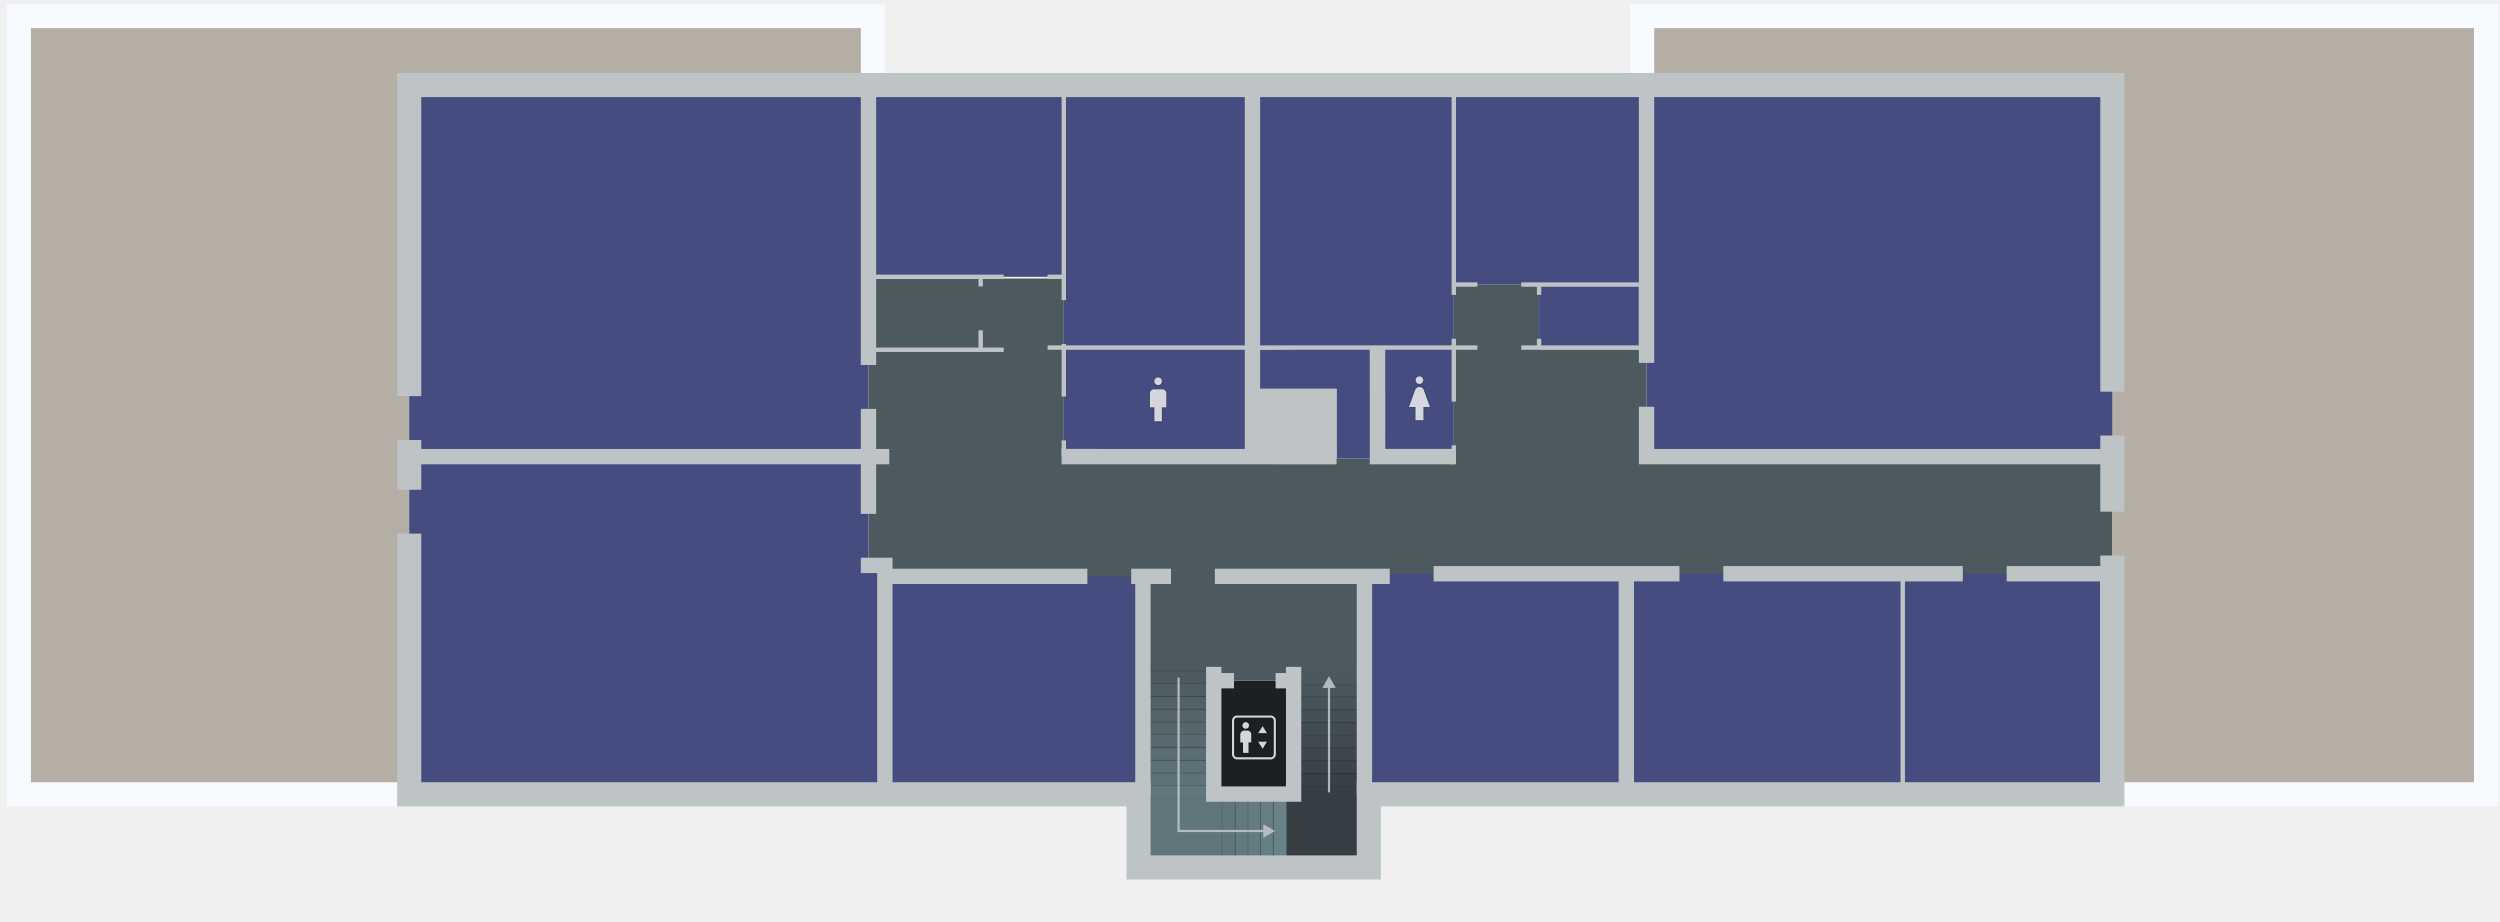
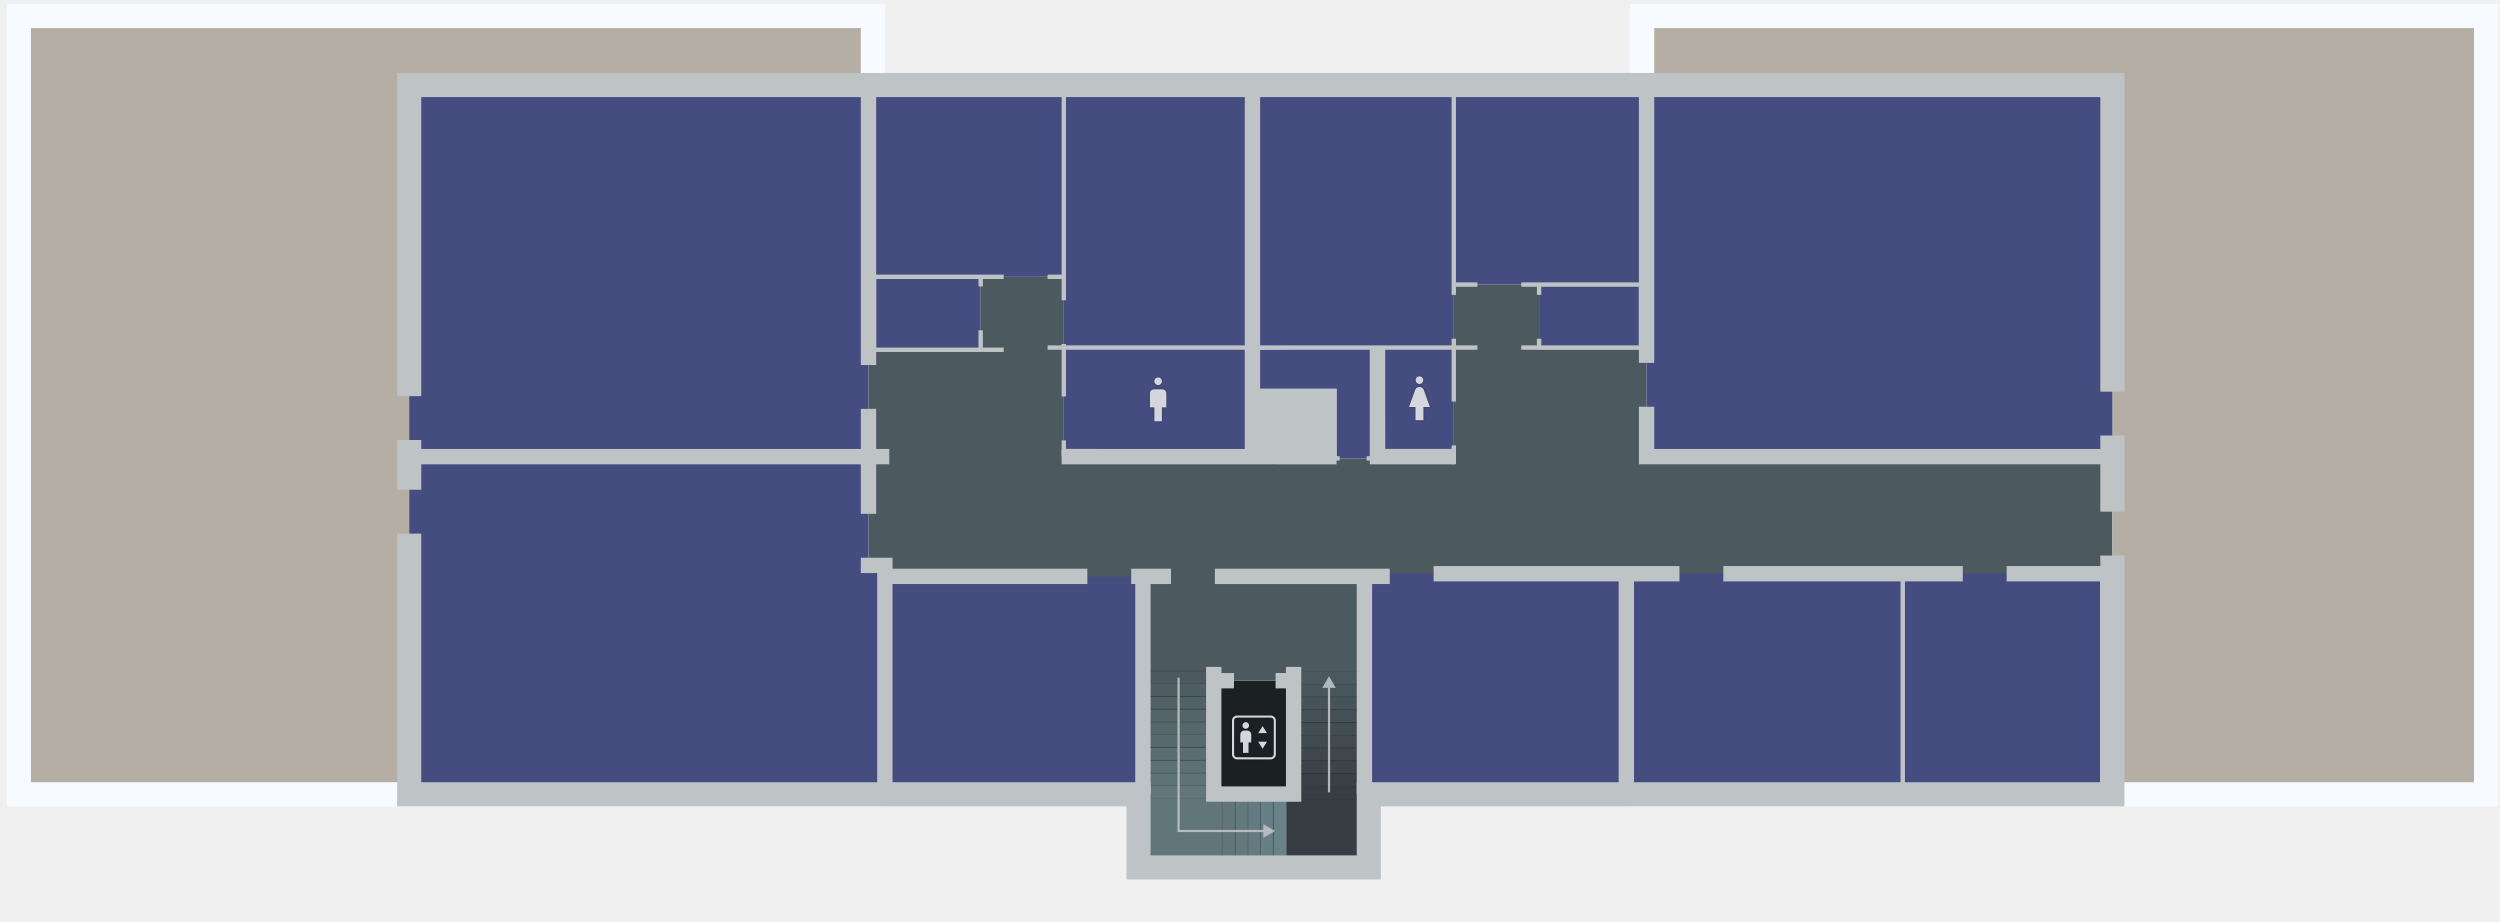
<svg xmlns="http://www.w3.org/2000/svg" width="5700" height="2100" viewBox="0 0 5700 2100" version="1.1" id="svg1" xml:space="preserve">
  <defs id="defs1">
    <linearGradient id="swatch446">
      <stop style="stop-color:#4c5a5f;stop-opacity:1" offset="0" id="stop446" />
    </linearGradient>
    <marker style="overflow:visible" id="Triangle" refX="0" refY="0" orient="auto-start-reverse" markerWidth="1" markerHeight="1" viewBox="0 0 1 1" preserveAspectRatio="xMidYMid">
      <path transform="scale(0.5)" style="fill:context-stroke;fill-rule:evenodd;stroke:context-stroke;stroke-width:1pt" d="M 5.77,0 -2.88,5 V -5 Z" id="path597" />
    </marker>
    <filter style="color-interpolation-filters:sRGB" id="filter15" x="-0.151" y="-0.072" width="1.302" height="1.144">
      <feFlood result="flood" flood-opacity="0.396" flood-color="rgb(0,0,0)" id="feFlood13" />
      <feGaussianBlur result="blur" in="SourceGraphic" stdDeviation="3" id="feGaussianBlur13" />
      <feOffset result="offset" in="blur" dx="0" dy="0" id="feOffset13" />
      <feComposite result="comp1" operator="in" in="flood" in2="offset" id="feComposite14" />
      <feComposite result="comp2" operator="over" in="SourceGraphic" in2="comp1" id="feComposite15" />
    </filter>
    <filter style="color-interpolation-filters:sRGB" id="filter17" x="-0.193" y="-0.072" width="1.386" height="1.144">
      <feFlood result="flood" flood-opacity="0.396" flood-color="rgb(0,0,0)" id="feFlood15" />
      <feGaussianBlur result="blur" in="SourceGraphic" stdDeviation="3" id="feGaussianBlur15" />
      <feOffset result="offset" in="blur" dx="0" dy="0" id="feOffset15" />
      <feComposite result="comp1" operator="in" in="flood" in2="offset" id="feComposite16" />
      <feComposite result="comp2" operator="over" in="SourceGraphic" in2="comp1" id="feComposite17" />
    </filter>
    <filter style="color-interpolation-filters:sRGB" id="filter65" x="-0.101" y="-0.101" width="1.202" height="1.202">
      <feFlood result="flood" flood-opacity="0.396" flood-color="rgb(0,0,0)" id="feFlood64" />
      <feGaussianBlur result="blur" in="SourceGraphic" stdDeviation="3" id="feGaussianBlur64" />
      <feOffset result="offset" in="blur" dx="0" dy="0" id="feOffset64" />
      <feComposite result="comp1" operator="in" in="flood" in2="offset" id="feComposite64" />
      <feComposite result="comp2" operator="over" in="SourceGraphic" in2="comp1" id="feComposite65" />
    </filter>
    <filter style="color-interpolation-filters:sRGB" id="filter108" x="-0.03" y="-0.165" width="1.059" height="1.33">
      <feFlood result="flood" flood-opacity="1" flood-color="rgb(0,0,0)" id="feFlood107" />
      <feGaussianBlur result="blur" in="SourceGraphic" stdDeviation="2" id="feGaussianBlur107" />
      <feOffset result="offset" in="blur" dx="0" dy="-0" id="feOffset107" />
      <feComposite result="comp1" operator="in" in="flood" in2="offset" id="feComposite107" />
      <feComposite result="comp2" operator="over" in="SourceGraphic" in2="comp1" id="feComposite108" />
    </filter>
    <filter style="color-interpolation-filters:sRGB" id="filter110" x="-0.03" y="-0.165" width="1.059" height="1.33">
      <feFlood result="flood" flood-opacity="1" flood-color="rgb(0,0,0)" id="feFlood108" />
      <feGaussianBlur result="blur" in="SourceGraphic" stdDeviation="2" id="feGaussianBlur108" />
      <feOffset result="offset" in="blur" dx="0" dy="-0" id="feOffset108" />
      <feComposite result="comp1" operator="in" in="flood" in2="offset" id="feComposite109" />
      <feComposite result="comp2" operator="over" in="SourceGraphic" in2="comp1" id="feComposite110" />
    </filter>
    <filter style="color-interpolation-filters:sRGB" id="filter112" x="-0.03" y="-0.165" width="1.059" height="1.33">
      <feFlood result="flood" flood-opacity="1" flood-color="rgb(0,0,0)" id="feFlood110" />
      <feGaussianBlur result="blur" in="SourceGraphic" stdDeviation="2" id="feGaussianBlur110" />
      <feOffset result="offset" in="blur" dx="0" dy="-0" id="feOffset110" />
      <feComposite result="comp1" operator="in" in="flood" in2="offset" id="feComposite111" />
      <feComposite result="comp2" operator="over" in="SourceGraphic" in2="comp1" id="feComposite112" />
    </filter>
    <filter style="color-interpolation-filters:sRGB" id="filter114" x="-0.03" y="-0.165" width="1.059" height="1.33">
      <feFlood result="flood" flood-opacity="1" flood-color="rgb(0,0,0)" id="feFlood112" />
      <feGaussianBlur result="blur" in="SourceGraphic" stdDeviation="2" id="feGaussianBlur112" />
      <feOffset result="offset" in="blur" dx="0" dy="-0" id="feOffset112" />
      <feComposite result="comp1" operator="in" in="flood" in2="offset" id="feComposite113" />
      <feComposite result="comp2" operator="over" in="SourceGraphic" in2="comp1" id="feComposite114" />
    </filter>
    <filter style="color-interpolation-filters:sRGB" id="filter116" x="-0.03" y="-0.165" width="1.059" height="1.33">
      <feFlood result="flood" flood-opacity="1" flood-color="rgb(0,0,0)" id="feFlood114" />
      <feGaussianBlur result="blur" in="SourceGraphic" stdDeviation="2" id="feGaussianBlur114" />
      <feOffset result="offset" in="blur" dx="0" dy="-0" id="feOffset114" />
      <feComposite result="comp1" operator="in" in="flood" in2="offset" id="feComposite115" />
      <feComposite result="comp2" operator="over" in="SourceGraphic" in2="comp1" id="feComposite116" />
    </filter>
    <filter style="color-interpolation-filters:sRGB" id="filter118" x="-0.03" y="-0.165" width="1.059" height="1.33">
      <feFlood result="flood" flood-opacity="1" flood-color="rgb(0,0,0)" id="feFlood116" />
      <feGaussianBlur result="blur" in="SourceGraphic" stdDeviation="2" id="feGaussianBlur116" />
      <feOffset result="offset" in="blur" dx="0" dy="-0" id="feOffset116" />
      <feComposite result="comp1" operator="in" in="flood" in2="offset" id="feComposite117" />
      <feComposite result="comp2" operator="over" in="SourceGraphic" in2="comp1" id="feComposite118" />
    </filter>
    <filter style="color-interpolation-filters:sRGB" id="filter120" x="-0.03" y="-0.165" width="1.059" height="1.33">
      <feFlood result="flood" flood-opacity="1" flood-color="rgb(0,0,0)" id="feFlood118" />
      <feGaussianBlur result="blur" in="SourceGraphic" stdDeviation="2" id="feGaussianBlur118" />
      <feOffset result="offset" in="blur" dx="0" dy="-0" id="feOffset118" />
      <feComposite result="comp1" operator="in" in="flood" in2="offset" id="feComposite119" />
      <feComposite result="comp2" operator="over" in="SourceGraphic" in2="comp1" id="feComposite120" />
    </filter>
    <filter style="color-interpolation-filters:sRGB" id="filter122" x="-0.03" y="-0.165" width="1.059" height="1.33">
      <feFlood result="flood" flood-opacity="1" flood-color="rgb(0,0,0)" id="feFlood120" />
      <feGaussianBlur result="blur" in="SourceGraphic" stdDeviation="2" id="feGaussianBlur120" />
      <feOffset result="offset" in="blur" dx="0" dy="-0" id="feOffset120" />
      <feComposite result="comp1" operator="in" in="flood" in2="offset" id="feComposite121" />
      <feComposite result="comp2" operator="over" in="SourceGraphic" in2="comp1" id="feComposite122" />
    </filter>
    <filter style="color-interpolation-filters:sRGB" id="filter124" x="-0.03" y="-0.165" width="1.059" height="1.33">
      <feFlood result="flood" flood-opacity="1" flood-color="rgb(0,0,0)" id="feFlood122" />
      <feGaussianBlur result="blur" in="SourceGraphic" stdDeviation="2" id="feGaussianBlur122" />
      <feOffset result="offset" in="blur" dx="0" dy="-0" id="feOffset122" />
      <feComposite result="comp1" operator="in" in="flood" in2="offset" id="feComposite123" />
      <feComposite result="comp2" operator="over" in="SourceGraphic" in2="comp1" id="feComposite124" />
    </filter>
    <filter style="color-interpolation-filters:sRGB" id="filter126" x="-0.03" y="-0.165" width="1.059" height="1.33">
      <feFlood result="flood" flood-opacity="1" flood-color="rgb(0,0,0)" id="feFlood124" />
      <feGaussianBlur result="blur" in="SourceGraphic" stdDeviation="2" id="feGaussianBlur124" />
      <feOffset result="offset" in="blur" dx="0" dy="-0" id="feOffset124" />
      <feComposite result="comp1" operator="in" in="flood" in2="offset" id="feComposite125" />
      <feComposite result="comp2" operator="over" in="SourceGraphic" in2="comp1" id="feComposite126" />
    </filter>
    <filter style="color-interpolation-filters:sRGB" id="filter128" x="-0.029" y="-0.165" width="1.057" height="1.33">
      <feFlood result="flood" flood-opacity="1" flood-color="rgb(0,0,0)" id="feFlood126" />
      <feGaussianBlur result="blur" in="SourceGraphic" stdDeviation="2" id="feGaussianBlur126" />
      <feOffset result="offset" in="blur" dx="0" dy="-0" id="feOffset126" />
      <feComposite result="comp1" operator="in" in="flood" in2="offset" id="feComposite127" />
      <feComposite result="comp2" operator="over" in="SourceGraphic" in2="comp1" id="feComposite128" />
    </filter>
    <filter style="color-interpolation-filters:sRGB" id="filter130" x="-0.029" y="-0.165" width="1.057" height="1.33">
      <feFlood result="flood" flood-opacity="1" flood-color="rgb(0,0,0)" id="feFlood128" />
      <feGaussianBlur result="blur" in="SourceGraphic" stdDeviation="2" id="feGaussianBlur128" />
      <feOffset result="offset" in="blur" dx="0" dy="-0" id="feOffset128" />
      <feComposite result="comp1" operator="in" in="flood" in2="offset" id="feComposite129" />
      <feComposite result="comp2" operator="over" in="SourceGraphic" in2="comp1" id="feComposite130" />
    </filter>
    <filter style="color-interpolation-filters:sRGB" id="filter132" x="-0.029" y="-0.165" width="1.057" height="1.33">
      <feFlood result="flood" flood-opacity="1" flood-color="rgb(0,0,0)" id="feFlood130" />
      <feGaussianBlur result="blur" in="SourceGraphic" stdDeviation="2" id="feGaussianBlur130" />
      <feOffset result="offset" in="blur" dx="0" dy="-0" id="feOffset130" />
      <feComposite result="comp1" operator="in" in="flood" in2="offset" id="feComposite131" />
      <feComposite result="comp2" operator="over" in="SourceGraphic" in2="comp1" id="feComposite132" />
    </filter>
    <filter style="color-interpolation-filters:sRGB" id="filter134" x="-0.029" y="-0.165" width="1.057" height="1.33">
      <feFlood result="flood" flood-opacity="1" flood-color="rgb(0,0,0)" id="feFlood132" />
      <feGaussianBlur result="blur" in="SourceGraphic" stdDeviation="2" id="feGaussianBlur132" />
      <feOffset result="offset" in="blur" dx="0" dy="-0" id="feOffset132" />
      <feComposite result="comp1" operator="in" in="flood" in2="offset" id="feComposite133" />
      <feComposite result="comp2" operator="over" in="SourceGraphic" in2="comp1" id="feComposite134" />
    </filter>
    <filter style="color-interpolation-filters:sRGB" id="filter136" x="-0.029" y="-0.165" width="1.057" height="1.33">
      <feFlood result="flood" flood-opacity="1" flood-color="rgb(0,0,0)" id="feFlood134" />
      <feGaussianBlur result="blur" in="SourceGraphic" stdDeviation="2" id="feGaussianBlur134" />
      <feOffset result="offset" in="blur" dx="0" dy="-0" id="feOffset134" />
      <feComposite result="comp1" operator="in" in="flood" in2="offset" id="feComposite135" />
      <feComposite result="comp2" operator="over" in="SourceGraphic" in2="comp1" id="feComposite136" />
    </filter>
    <filter style="color-interpolation-filters:sRGB" id="filter138" x="-0.03" y="-0.165" width="1.059" height="1.33">
      <feFlood result="flood" flood-opacity="1" flood-color="rgb(0,0,0)" id="feFlood136" />
      <feGaussianBlur result="blur" in="SourceGraphic" stdDeviation="2" id="feGaussianBlur136" />
      <feOffset result="offset" in="blur" dx="0" dy="-0" id="feOffset136" />
      <feComposite result="comp1" operator="in" in="flood" in2="offset" id="feComposite137" />
      <feComposite result="comp2" operator="over" in="SourceGraphic" in2="comp1" id="feComposite138" />
    </filter>
    <filter style="color-interpolation-filters:sRGB" id="filter140" x="-0.03" y="-0.165" width="1.059" height="1.33">
      <feFlood result="flood" flood-opacity="1" flood-color="rgb(0,0,0)" id="feFlood138" />
      <feGaussianBlur result="blur" in="SourceGraphic" stdDeviation="2" id="feGaussianBlur138" />
      <feOffset result="offset" in="blur" dx="0" dy="-0" id="feOffset138" />
      <feComposite result="comp1" operator="in" in="flood" in2="offset" id="feComposite139" />
      <feComposite result="comp2" operator="over" in="SourceGraphic" in2="comp1" id="feComposite140" />
    </filter>
    <filter style="color-interpolation-filters:sRGB" id="filter182-0" x="-0.103" y="-0.072" width="1.207" height="1.144">
      <feFlood result="flood" flood-opacity="0.396" flood-color="rgb(0,0,0)" id="feFlood181-1" />
      <feGaussianBlur result="blur" in="SourceGraphic" stdDeviation="3" id="feGaussianBlur181-4" />
      <feOffset result="offset" in="blur" dx="0" dy="0" id="feOffset181-6" />
      <feComposite result="comp1" operator="in" in="flood" in2="offset" id="feComposite181-54" />
      <feComposite result="comp2" operator="over" in="SourceGraphic" in2="comp1" id="feComposite182-5" />
    </filter>
    <filter style="color-interpolation-filters:sRGB" id="filter237" x="-0.03" y="-0.165" width="1.059" height="1.33">
      <feFlood result="flood" flood-opacity="1" flood-color="rgb(0,0,0)" id="feFlood210" />
      <feGaussianBlur result="blur" in="SourceGraphic" stdDeviation="2" id="feGaussianBlur210" />
      <feOffset result="offset" in="blur" dx="0" dy="-0" id="feOffset210" />
      <feComposite result="comp1" operator="in" in="flood" in2="offset" id="feComposite236" />
      <feComposite result="comp2" operator="over" in="SourceGraphic" in2="comp1" id="feComposite237" />
    </filter>
    <filter style="color-interpolation-filters:sRGB" id="filter239" x="-0.03" y="-0.165" width="1.059" height="1.33">
      <feFlood result="flood" flood-opacity="1" flood-color="rgb(0,0,0)" id="feFlood237" />
      <feGaussianBlur result="blur" in="SourceGraphic" stdDeviation="2" id="feGaussianBlur237" />
      <feOffset result="offset" in="blur" dx="0" dy="-0" id="feOffset237" />
      <feComposite result="comp1" operator="in" in="flood" in2="offset" id="feComposite238" />
      <feComposite result="comp2" operator="over" in="SourceGraphic" in2="comp1" id="feComposite239" />
    </filter>
    <filter style="color-interpolation-filters:sRGB" id="filter241" x="-0.03" y="-0.165" width="1.059" height="1.33">
      <feFlood result="flood" flood-opacity="1" flood-color="rgb(0,0,0)" id="feFlood239" />
      <feGaussianBlur result="blur" in="SourceGraphic" stdDeviation="2" id="feGaussianBlur239" />
      <feOffset result="offset" in="blur" dx="0" dy="-0" id="feOffset239" />
      <feComposite result="comp1" operator="in" in="flood" in2="offset" id="feComposite240" />
      <feComposite result="comp2" operator="over" in="SourceGraphic" in2="comp1" id="feComposite241" />
    </filter>
    <filter style="color-interpolation-filters:sRGB" id="filter243" x="-0.03" y="-0.165" width="1.059" height="1.33">
      <feFlood result="flood" flood-opacity="1" flood-color="rgb(0,0,0)" id="feFlood241" />
      <feGaussianBlur result="blur" in="SourceGraphic" stdDeviation="2" id="feGaussianBlur241" />
      <feOffset result="offset" in="blur" dx="0" dy="-0" id="feOffset241" />
      <feComposite result="comp1" operator="in" in="flood" in2="offset" id="feComposite242" />
      <feComposite result="comp2" operator="over" in="SourceGraphic" in2="comp1" id="feComposite243" />
    </filter>
    <filter style="color-interpolation-filters:sRGB" id="filter245" x="-0.03" y="-0.165" width="1.059" height="1.33">
      <feFlood result="flood" flood-opacity="1" flood-color="rgb(0,0,0)" id="feFlood243" />
      <feGaussianBlur result="blur" in="SourceGraphic" stdDeviation="2" id="feGaussianBlur243" />
      <feOffset result="offset" in="blur" dx="0" dy="-0" id="feOffset243" />
      <feComposite result="comp1" operator="in" in="flood" in2="offset" id="feComposite244" />
      <feComposite result="comp2" operator="over" in="SourceGraphic" in2="comp1" id="feComposite245" />
    </filter>
    <filter style="color-interpolation-filters:sRGB" id="filter247" x="-0.03" y="-0.165" width="1.059" height="1.33">
      <feFlood result="flood" flood-opacity="1" flood-color="rgb(0,0,0)" id="feFlood245" />
      <feGaussianBlur result="blur" in="SourceGraphic" stdDeviation="2" id="feGaussianBlur245" />
      <feOffset result="offset" in="blur" dx="0" dy="-0" id="feOffset245" />
      <feComposite result="comp1" operator="in" in="flood" in2="offset" id="feComposite246" />
      <feComposite result="comp2" operator="over" in="SourceGraphic" in2="comp1" id="feComposite247" />
    </filter>
    <filter style="color-interpolation-filters:sRGB" id="filter249" x="-0.03" y="-0.165" width="1.059" height="1.33">
      <feFlood result="flood" flood-opacity="1" flood-color="rgb(0,0,0)" id="feFlood247" />
      <feGaussianBlur result="blur" in="SourceGraphic" stdDeviation="2" id="feGaussianBlur247" />
      <feOffset result="offset" in="blur" dx="0" dy="-0" id="feOffset247" />
      <feComposite result="comp1" operator="in" in="flood" in2="offset" id="feComposite248" />
      <feComposite result="comp2" operator="over" in="SourceGraphic" in2="comp1" id="feComposite249" />
    </filter>
    <filter style="color-interpolation-filters:sRGB" id="filter251" x="-0.03" y="-0.165" width="1.059" height="1.33">
      <feFlood result="flood" flood-opacity="1" flood-color="rgb(0,0,0)" id="feFlood249" />
      <feGaussianBlur result="blur" in="SourceGraphic" stdDeviation="2" id="feGaussianBlur249" />
      <feOffset result="offset" in="blur" dx="0" dy="-0" id="feOffset249" />
      <feComposite result="comp1" operator="in" in="flood" in2="offset" id="feComposite250" />
      <feComposite result="comp2" operator="over" in="SourceGraphic" in2="comp1" id="feComposite251" />
    </filter>
    <filter style="color-interpolation-filters:sRGB" id="filter253" x="-0.03" y="-0.165" width="1.059" height="1.33">
      <feFlood result="flood" flood-opacity="1" flood-color="rgb(0,0,0)" id="feFlood251" />
      <feGaussianBlur result="blur" in="SourceGraphic" stdDeviation="2" id="feGaussianBlur251" />
      <feOffset result="offset" in="blur" dx="0" dy="-0" id="feOffset251" />
      <feComposite result="comp1" operator="in" in="flood" in2="offset" id="feComposite252" />
      <feComposite result="comp2" operator="over" in="SourceGraphic" in2="comp1" id="feComposite253" />
    </filter>
    <filter style="color-interpolation-filters:sRGB" id="filter255" x="-0.03" y="-0.165" width="1.059" height="1.33">
      <feFlood result="flood" flood-opacity="1" flood-color="rgb(0,0,0)" id="feFlood253" />
      <feGaussianBlur result="blur" in="SourceGraphic" stdDeviation="2" id="feGaussianBlur253" />
      <feOffset result="offset" in="blur" dx="0" dy="-0" id="feOffset253" />
      <feComposite result="comp1" operator="in" in="flood" in2="offset" id="feComposite254" />
      <feComposite result="comp2" operator="over" in="SourceGraphic" in2="comp1" id="feComposite255" />
    </filter>
  </defs>
  <g id="floor_3" transform="matrix(40.99417,0,0,40.99417,1.00188,-9810.757)" style="display:inline">
-     <path style="font-variation-settings:'wdth' 70,'wght' 600;display:inline;fill:#4c5a5f;fill-opacity:1;stroke:none;stroke-width:.488" d="m 75.861,271.474 -12.319,0.009 H 49.19 l -1e-6,-0.619 h -0.911 v -16.051 h 10.863 v 10.001 h 21.691 l 2.8e-5,-9.667 h 4.743 l -2.9e-5,3.602 h 5.977 l 2e-6,6.065 h 25.908 l -1e-5,6.513 z" id="path73" />
+     <path style="font-variation-settings:'wdth' 70,'wght' 600;display:inline;fill:#4c5a5f;fill-opacity:1;stroke:none;stroke-width:.488" d="m 75.861,271.474 -12.319,0.009 H 49.19 l -1e-6,-0.619 H 48.279 V 258.774 h 6.24 v -4.058 h 4.623 l -2e-6,10.099 h 21.691 l 2.8e-5,-9.667 h 4.743 l -2.9e-5,3.602 h 5.977 l 2e-6,6.065 h 25.908 l -1e-5,6.513 z" id="path73" />
    <g id="g392" style="display:inline" transform="matrix(0.02439371,0,0,0.02439371,-0.02443957,234.442)">
      <path style="font-variation-settings:'wdth' 70,'wght' 600;display:inline;fill:#b5aea5;fill-opacity:1;stroke-width:10" d="M 3744.13,236.515 H 5668.168 V 2011 l -851.964,2e-4 3e-4,-1617.096 H 3744.13 Z" id="path393" />
      <path style="font-variation-settings:'wdth' 70,'wght' 600;display:inline;fill:#b5aea5;fill-opacity:1;stroke-width:10" d="m 1990.142,393.904 v -157.389 l -1947.142,3e-5 V 2011 l 890,2e-4 V 393.904 Z" id="path392" />
      <path style="font-variation-settings:'wdth' 70,'wght' 600;fill:none;fill-opacity:1;stroke:#f7fbff;stroke-width:55;stroke-dasharray:none;stroke-opacity:1" d="M 2015.566,2011 H 43 V 236.515 l 1947.142,-3e-5 v 157.389" id="path374" />
      <path style="font-variation-settings:'wdth' 70,'wght' 600;display:inline;fill:none;fill-opacity:1;stroke:#f7fbff;stroke-width:55;stroke-dasharray:none;stroke-opacity:1" d="m 3708.028,2011 h 1960.14 V 236.515 H 3744.13 v 157.389" id="path375" />
    </g>
    <g id="rooms_3" style="display:inline;opacity:1" transform="matrix(0.02439371,0,0,0.02439371,-0.02443957,255.9871)">
      <rect style="font-variation-settings:'wdth' 70,'wght' 600;display:inline;fill:#1b2022;fill-opacity:1;stroke:none;stroke-width:8.853;stroke-linecap:butt;stroke-linejoin:miter;stroke-dasharray:none;stroke-opacity:1" id="rect107" width="180.966" height="258.812" x="2768.473" y="868.78" />
      <rect style="font-variation-settings:'wdth' 70,'wght' 600;display:inline;opacity:1;fill:#454c7f;fill-opacity:1;stroke-width:477.611;stroke-dasharray:none" id="TR_L301" width="588.369" height="496.147" x="2017.505" y="631.258" />
      <path style="font-variation-settings:'wdth' 70,'wght' 600;display:inline;opacity:1;fill:#454c7f;fill-opacity:1;stroke-width:10;stroke-dasharray:none" d="m 933,357.905 1047.145,10.786 v 237.203 h 37.36 l -1.94,521.886 -1082.566,5e-4 z" id="TR_L302" />
      <rect style="font-variation-settings:'wdth' 70,'wght' 600;display:inline;opacity:1;fill:#454c7f;fill-opacity:1;stroke-width:832.613;stroke-dasharray:none" id="TR_L303" width="1047.145" height="847.221" x="933" y="-489.316" />
      <rect style="font-variation-settings:'wdth' 70,'wght' 600;display:inline;fill:#454c7f;fill-opacity:1;stroke-width:390.057;stroke-dasharray:none" id="TR_L304" width="445.308" height="437.229" x="1980.145" y="-489.316" />
      <rect style="font-variation-settings:'wdth' 70,'wght' 600;display:inline;fill:#454c7f;fill-opacity:1;stroke-width:448.541;stroke-dasharray:none" id="TR_L305" width="430.131" height="598.572" x="2425.453" y="-489.316" />
+       <rect style="font-variation-settings:'wdth' 70,'wght' 600;display:inline;opacity:1;fill:#454c7f;fill-opacity:1;stroke-width:175.997;stroke-dasharray:none" id="TR_L306" width="238.301" height="166.343" x="1997.648" y="-52.087" />
+       <rect style="font-variation-settings:'wdth' 70,'wght' 600;display:inline;opacity:1;fill:#454c7f;fill-opacity:1;stroke-width:278.734;stroke-dasharray:none" id="TR_L307" width="430.131" height="231.147" x="2425.453" y="109.256" />
      <rect style="font-variation-settings:'wdth' 70,'wght' 600;display:inline;fill:#454c7f;fill-opacity:1;stroke-width:463.391;stroke-dasharray:none" id="TR_L308" width="459.084" height="598.572" x="2855.584" y="-489.316" />
      <rect style="font-variation-settings:'wdth' 70,'wght' 600;display:inline;fill:#454c7f;fill-opacity:1;stroke-width:395.243;stroke-dasharray:none" id="TR_L309" width="439.464" height="454.905" x="3314.668" y="-489.316" />
      <rect style="font-variation-settings:'wdth' 70,'wght' 600;display:inline;opacity:1;fill:#454c7f;fill-opacity:1;stroke-width:159.816;stroke-dasharray:none" id="TR_L310" width="227.51" height="143.667" x="3509.123" y="-34.411" />
      <rect style="font-variation-settings:'wdth' 70,'wght' 600;display:inline;fill:#454c7f;fill-opacity:1;stroke-width:838.527;stroke-dasharray:none" id="TR_L311" width="1062.072" height="847.221" x="3754.132" y="-489.316" />
      <rect style="font-variation-settings:'wdth' 70,'wght' 600;display:inline;fill:#454c7f;fill-opacity:1;stroke-width:420.739;stroke-dasharray:none" id="TR_L312" width="450.468" height="502.886" x="4338.232" y="624.894" />
      <rect style="font-variation-settings:'wdth' 70,'wght' 600;display:inline;fill:#454c7f;fill-opacity:1;stroke-width:497.647;stroke-dasharray:none" id="TR_L313" width="630.203" height="502.886" x="3708.028" y="624.894" />
      <rect style="font-variation-settings:'wdth' 70,'wght' 600;display:inline;fill:#454c7f;fill-opacity:1;stroke-width:484.421;stroke-dasharray:none" id="TR_L314" width="597.151" height="502.886" x="3110.877" y="624.894" />
-       <rect style="font-variation-settings:'wdth' 70,'wght' 600;display:inline;opacity:1;fill:#454c7f;fill-opacity:1;stroke-width:278.734;stroke-dasharray:none" id="TR_L306" width="430.131" height="231.147" x="2425.453" y="109.256" />
-       <rect style="font-variation-settings:'wdth' 70,'wght' 600;display:inline;opacity:1;fill:#454c7f;fill-opacity:1;stroke-width:168.192;stroke-dasharray:none" id="TR_L307" width="156.61" height="231.149" x="3158.058" y="109.256" />
-       <path style="font-variation-settings:'wdth' 70,'wght' 600;display:inline;opacity:1;fill:#454c7f;fill-opacity:1;stroke-width:10;stroke-dasharray:none" d="m 2855.584,114.256 284.916,-5 0.124,252.642 H 3047.324 V 203.31 h -191.74 z" id="TR_L3_storage_0" />
+       <rect style="font-variation-settings:'wdth' 70,'wght' 600;display:inline;opacity:1;fill:#454c7f;fill-opacity:1;stroke-width:168.192;stroke-dasharray:none" id="TR_L315" width="156.61" height="231.149" x="3158.058" y="109.256" />
+       <path style="font-variation-settings:'wdth' 70,'wght' 600;display:inline;opacity:1;fill:#454c7f;fill-opacity:1;stroke-width:10;stroke-dasharray:none" d="m 2855.584,114.256 284.916,-5 0.124,252.642 H 3047.324 V 203.31 h -191.74 z" id="TR_L316" />
    </g>
    <g id="g205" transform="matrix(0.02439371,0,0,0.02439371,6.827441,267.4612)" style="display:inline">
      <rect style="font-variation-settings:'wdth' 70,'wght' 600;display:inline;fill:#373e43;fill-opacity:1;stroke-width:15.311;stroke-dasharray:none" id="rect130" width="194.27" height="147.191" x="2652.01" y="667.467" transform="translate(3.9078884e-6,2.6490444e-5)" />
      <rect style="font-variation-settings:'wdth' 70,'wght' 600;display:inline;fill:#373e43;fill-opacity:1;stroke-width:6.202;stroke-dasharray:none;filter:url(#filter255)" id="rect142" width="161.439" height="29.064" x="2668.552" y="638.403" transform="translate(3.9078884e-6,2.6490444e-5)" />
      <rect style="font-variation-settings:'wdth' 70,'wght' 600;display:inline;fill:#3a4146;fill-opacity:1;stroke-width:6.202;stroke-dasharray:none;filter:url(#filter253)" id="rect160" width="161.439" height="29.064" x="2668.552" y="609.338" transform="translate(3.9078884e-6,2.6490444e-5)" />
      <rect style="font-variation-settings:'wdth' 70,'wght' 600;display:inline;fill:#3c4449;fill-opacity:1;stroke-width:6.202;stroke-dasharray:none;filter:url(#filter251)" id="rect161" width="161.439" height="29.064" x="2668.552" y="580.274" transform="translate(3.9078884e-6,2.6490444e-5)" />
      <rect style="font-variation-settings:'wdth' 70,'wght' 600;display:inline;fill:#3e474c;fill-opacity:1;stroke-width:6.202;stroke-dasharray:none;filter:url(#filter249)" id="rect162" width="161.439" height="29.064" x="2668.552" y="551.21" transform="translate(3.9078884e-6,2.6490444e-5)" />
      <rect style="font-variation-settings:'wdth' 70,'wght' 600;display:inline;fill:#404a4f;fill-opacity:1;stroke-width:6.202;stroke-dasharray:none;filter:url(#filter247)" id="rect163" width="161.439" height="29.064" x="2668.552" y="522.145" transform="translate(3.9078884e-6,2.6490444e-5)" />
      <rect style="font-variation-settings:'wdth' 70,'wght' 600;display:inline;fill:#424d52;fill-opacity:1;stroke-width:6.202;stroke-dasharray:none;filter:url(#filter245)" id="rect164" width="161.439" height="29.064" x="2668.552" y="493.081" transform="translate(3.9078884e-6,2.6490444e-5)" />
      <rect style="font-variation-settings:'wdth' 70,'wght' 600;display:inline;fill:#445055;fill-opacity:1;stroke-width:6.202;stroke-dasharray:none;filter:url(#filter243)" id="rect165" width="161.439" height="29.064" x="2668.552" y="464.017" transform="translate(3.9078884e-6,2.6490444e-5)" />
      <rect style="font-variation-settings:'wdth' 70,'wght' 600;display:inline;fill:#465358;fill-opacity:1;stroke-width:6.202;stroke-dasharray:none;filter:url(#filter241)" id="rect166" width="161.439" height="29.064" x="2668.552" y="434.952" transform="translate(3.9078884e-6,2.6490444e-5)" />
      <rect style="font-variation-settings:'wdth' 70,'wght' 600;display:inline;fill:#48565b;fill-opacity:1;stroke-width:6.202;stroke-dasharray:none;filter:url(#filter239)" id="rect167" width="161.439" height="29.064" x="2668.552" y="405.888" transform="translate(2.4414661e-6,3.7913352e-5)" />
      <rect style="font-variation-settings:'wdth' 70,'wght' 600;display:inline;fill:#4b595e;fill-opacity:1;stroke-width:6.202;stroke-dasharray:none;filter:url(#filter237)" id="rect168" width="161.439" height="29.064" x="2668.552" y="376.823" transform="translate(2.4414661e-6,3.7913352e-5)" />
      <path style="font-variation-settings:'wdth' 70,'wght' 600;display:inline;opacity:1;fill:#4c5a5f;fill-opacity:1;stroke-width:35;stroke-dasharray:none" d="m 2668.552,398.406 h -180.966 l -1e-4,-21.582 h -162.598 l 2e-4,-216.315 h 505.003 l 1e-4,216.315 h -161.439 z" id="path172" transform="translate(2.4414661e-6,3.7913352e-5)" />
      <rect style="font-variation-settings:'wdth' 70,'wght' 600;display:inline;fill:#4c5a5f;fill-opacity:1;stroke-width:6.224;stroke-dasharray:none;filter:url(#filter108)" id="rect172" width="162.598" height="29.064" x="-2487.585" y="-405.888" transform="scale(-1)" />
      <rect style="font-variation-settings:'wdth' 70,'wght' 600;display:inline;fill:#4f5e63;fill-opacity:1;stroke-width:6.224;stroke-dasharray:none;filter:url(#filter110)" id="rect173" width="162.598" height="29.064" x="-2487.585" y="-434.952" transform="scale(-1)" />
      <rect style="font-variation-settings:'wdth' 70,'wght' 600;display:inline;fill:#516166;fill-opacity:1;stroke-width:6.224;stroke-dasharray:none;filter:url(#filter112)" id="rect174" width="162.598" height="29.064" x="-2487.585" y="-464.017" transform="scale(-1)" />
      <rect style="font-variation-settings:'wdth' 70,'wght' 600;display:inline;fill:#546469;fill-opacity:1;stroke-width:6.224;stroke-dasharray:none;filter:url(#filter114)" id="rect175" width="162.598" height="29.064" x="-2487.585" y="-493.081" transform="scale(-1)" />
      <rect style="font-variation-settings:'wdth' 70,'wght' 600;display:inline;fill:#56676c;fill-opacity:1;stroke-width:6.224;stroke-dasharray:none;filter:url(#filter116)" id="rect176" width="162.598" height="29.064" x="-2487.585" y="-522.145" transform="scale(-1)" />
      <rect style="font-variation-settings:'wdth' 70,'wght' 600;display:inline;fill:#586a6f;fill-opacity:1;stroke-width:6.224;stroke-dasharray:none;filter:url(#filter118)" id="rect177" width="162.598" height="29.064" x="-2487.585" y="-551.21" transform="scale(-1)" />
      <rect style="font-variation-settings:'wdth' 70,'wght' 600;display:inline;fill:#5a6d72;fill-opacity:1;stroke-width:6.224;stroke-dasharray:none;filter:url(#filter120)" id="rect178" width="162.598" height="29.064" x="-2487.585" y="-580.274" transform="scale(-1)" />
      <rect style="font-variation-settings:'wdth' 70,'wght' 600;display:inline;fill:#5c7075;fill-opacity:1;stroke-width:6.224;stroke-dasharray:none;filter:url(#filter122)" id="rect179" width="162.598" height="29.064" x="-2487.585" y="-609.338" transform="scale(-1)" />
      <rect style="font-variation-settings:'wdth' 70,'wght' 600;display:inline;fill:#5e7378;fill-opacity:1;stroke-width:6.224;stroke-dasharray:none;filter:url(#filter124)" id="rect180" width="162.598" height="29.064" x="-2487.585" y="-638.403" transform="scale(-1)" />
      <rect style="font-variation-settings:'wdth' 70,'wght' 600;display:inline;fill:#60767b;fill-opacity:1;stroke-width:6.224;stroke-dasharray:none;filter:url(#filter126)" id="rect181" width="162.598" height="29.064" x="-2487.585" y="-667.467" transform="scale(-1)" />
      <rect style="font-variation-settings:'wdth' 70,'wght' 600;display:inline;fill:#60767b;fill-opacity:1;stroke-width:15.72;stroke-dasharray:none" id="rect182" width="157.252" height="191.698" x="667.467" y="-2506.688" transform="rotate(90,1.7264055e-5,7.5177413e-5)" />
      <rect style="font-variation-settings:'wdth' 70,'wght' 600;display:inline;fill:#60767b;fill-opacity:1;stroke-width:6.314;stroke-dasharray:none;filter:url(#filter128)" id="rect183" width="167.313" height="29.064" x="657.406" y="-2535.753" transform="rotate(90)" />
      <rect style="font-variation-settings:'wdth' 70,'wght' 600;display:inline;fill:#62797e;fill-opacity:1;stroke-width:6.314;stroke-dasharray:none;filter:url(#filter130)" id="rect184" width="167.313" height="29.064" x="657.406" y="-2564.817" transform="rotate(90)" />
      <rect style="font-variation-settings:'wdth' 70,'wght' 600;display:inline;fill:#647c81;fill-opacity:1;stroke-width:6.314;stroke-dasharray:none;filter:url(#filter132)" id="rect185" width="167.313" height="29.064" x="657.406" y="-2593.882" transform="rotate(90)" />
      <rect style="font-variation-settings:'wdth' 70,'wght' 600;display:inline;fill:#667f84;fill-opacity:1;stroke-width:6.314;stroke-dasharray:none;filter:url(#filter134)" id="rect186" width="167.313" height="29.064" x="657.406" y="-2622.946" transform="rotate(90)" />
      <rect style="font-variation-settings:'wdth' 70,'wght' 600;display:inline;fill:#688287;fill-opacity:1;stroke-width:6.314;stroke-dasharray:none;filter:url(#filter136)" id="rect187" width="167.313" height="29.064" x="657.406" y="-2652.01" transform="rotate(90)" />
      <path style="font-variation-settings:'wdth' 70,'wght' 600;display:inline;opacity:.9;fill:none;fill-opacity:1;stroke:#bec3c6;stroke-width:5;stroke-dasharray:none;stroke-opacity:1;marker-end:url(#Triangle)" d="m 2406.286,391.356 v 349.707 h 202.128" id="path203" transform="translate(2.4414661e-6,3.7913352e-5)" />
      <path style="font-variation-settings:'wdth' 70,'wght' 600;display:inline;opacity:.9;fill:none;fill-opacity:1;stroke:#bec3c6;stroke-width:5;stroke-dasharray:none;stroke-opacity:1;marker-end:url(#Triangle)" d="M 2749.271,652.935 V 405.888" id="path205" transform="translate(3.9078884e-6,2.6490444e-5)" />
    </g>
    <g id="g349" transform="matrix(0.02439371,0,0,0.02439371,-0.02443957,244.1995)" style="display:inline">
      <path style="font-variation-settings:'wdth' 70,'wght' 600;fill:none;stroke:#bec3c6;stroke-width:35;stroke-linecap:butt;stroke-dasharray:none;stroke-opacity:1" d="M 4802.185,841.125 H 3754.132 V 727.38" id="path207" />
      <path style="font-variation-settings:'wdth' 70,'wght' 600;fill:none;stroke:#bec3c6;stroke-width:35;stroke-linecap:butt;stroke-dasharray:none;stroke-opacity:1" d="m 3168.68,1114.103 h -398.806" id="path208" />
      <path style="font-variation-settings:'wdth' 70,'wght' 600;fill:none;stroke:#bec3c6;stroke-width:35;stroke-linecap:butt;stroke-dasharray:none;stroke-opacity:1" d="m 3929.181,1108.114 h 546" id="path242" />
      <path style="font-variation-settings:'wdth' 70,'wght' 600;fill:none;stroke:#bec3c6;stroke-width:55;stroke-linecap:butt;stroke-dasharray:none;stroke-opacity:1" d="M 4816.204,793.003 V 966.614" id="path243" />
      <path style="font-variation-settings:'wdth' 70,'wght' 600;fill:none;stroke:#bec3c6;stroke-width:35;stroke-linecap:butt;stroke-dasharray:none;stroke-opacity:1" d="M 2605.874,1611 V 1114.103" id="path277" />
      <path style="font-variation-settings:'wdth' 70,'wght' 600;fill:none;stroke:#bec3c6;stroke-width:35;stroke-linecap:butt;stroke-dasharray:none;stroke-opacity:1" d="m 2767.313,1320.457 v 290.044 h 182.126 v -290.044" id="path279" />
      <path style="font-variation-settings:'wdth' 70,'wght' 600;fill:none;stroke:#bec3c6;stroke-width:35;stroke-linecap:butt;stroke-dasharray:none;stroke-opacity:1" d="M 3110.877,1611 V 1114.103" id="path281" />
      <path style="font-variation-settings:'wdth' 70,'wght' 600;fill:none;stroke:#bec3c6;stroke-width:35;stroke-linecap:butt;stroke-dasharray:none;stroke-opacity:1" d="M 2855.584,841.125 V 5.141" id="path283" />
      <path style="font-variation-settings:'wdth' 70,'wght' 600;fill:none;stroke:#bec3c6;stroke-width:35;stroke-linecap:butt;stroke-dasharray:none;stroke-opacity:1" d="M 1980.145,632.208 V 5.141" id="path284" />
      <path style="font-variation-settings:'wdth' 70,'wght' 600;fill:none;stroke:#bec3c6;stroke-width:35;stroke-linecap:butt;stroke-dasharray:none;stroke-opacity:1" d="M 2027.566,841.125 H 916.789" id="path285" />
      <path style="font-variation-settings:'wdth' 70,'wght' 600;fill:none;stroke:#bec3c6;stroke-width:10;stroke-linecap:butt;stroke-dasharray:none;stroke-opacity:1" d="M 3314.668,472.333 V -6.096" id="path288" />
      <path style="font-variation-settings:'wdth' 70,'wght' 600;fill:none;stroke:#bec3c6;stroke-width:10;stroke-linecap:butt;stroke-dasharray:none;stroke-opacity:1" d="M 3754.132,448.809 H 3468.474" id="path289" />
      <path style="font-variation-settings:'wdth' 70,'wght' 600;fill:none;stroke:#bec3c6;stroke-width:10;stroke-linecap:butt;stroke-dasharray:none;stroke-opacity:1" d="m 3368.474,448.809 h -53.806" id="path290" />
      <path style="font-variation-settings:'wdth' 70,'wght' 600;fill:none;stroke:#bec3c6;stroke-width:10;stroke-linecap:butt;stroke-dasharray:none;stroke-opacity:1" d="M 2425.453,484.345 V -6.096" id="path292" />
      <path style="font-variation-settings:'wdth' 70,'wght' 600;fill:none;stroke:#bec3c6;stroke-width:10;stroke-linecap:butt;stroke-dasharray:none;stroke-opacity:1" d="M 2425.453,841.125 V 804.03" id="path304" />
      <path style="font-variation-settings:'wdth' 70,'wght' 600;fill:none;stroke:#bec3c6;stroke-width:35;stroke-linecap:butt;stroke-dasharray:none;stroke-opacity:1" d="M 3708.028,1611 V 1108.114" id="path319" />
      <path style="font-variation-settings:'wdth' 70,'wght' 600;fill:none;stroke:#bec3c6;stroke-width:35;stroke-linecap:butt;stroke-dasharray:none;stroke-opacity:1" d="m 3268.68,1108.114 h 560.5" id="path320" />
      <path style="font-variation-settings:'wdth' 70,'wght' 600;fill:none;stroke:#bec3c6;stroke-width:35;stroke-linecap:butt;stroke-dasharray:none;stroke-opacity:1" d="m 2769.874,1352 h 43.626" id="path321" />
      <path style="font-variation-settings:'wdth' 70,'wght' 600;fill:none;stroke:#bec3c6;stroke-width:35;stroke-linecap:butt;stroke-dasharray:none;stroke-opacity:1" d="m 2908.374,1352 h 43.626" id="path322" />
      <path style="font-variation-settings:'wdth' 70,'wght' 600;fill:none;stroke:#bec3c6;stroke-width:35;stroke-linecap:butt;stroke-dasharray:none;stroke-opacity:1" d="m 4575.181,1108.114 h 241.023" id="path327" />
      <path style="font-variation-settings:'wdth' 70,'wght' 600;fill:none;stroke:#bec3c6;stroke-width:10;stroke-linecap:butt;stroke-dasharray:none;stroke-opacity:1" d="M 4338.232,1611 V 1108.114" id="path328" />
      <path style="font-variation-settings:'wdth' 70,'wght' 600;fill:none;stroke:#bec3c6;stroke-width:35;stroke-linecap:butt;stroke-dasharray:none;stroke-opacity:1" d="m 2420.453,841.125 626.871,0.172" id="path329" />
      <path style="font-variation-settings:'wdth' 70,'wght' 600;fill:none;stroke:#bec3c6;stroke-width:10;stroke-linecap:butt;stroke-dasharray:none;stroke-opacity:1" d="m 2388.453,592.474 h 467.131" id="path331" />
      <path style="font-variation-settings:'wdth' 70,'wght' 600;fill:none;stroke:#bec3c6;stroke-width:10;stroke-linecap:butt;stroke-dasharray:none;stroke-opacity:1" d="M 2425.453,704.03 V 584.345" id="path332" />
      <path style="font-variation-settings:'wdth' 70,'wght' 600;fill:none;stroke:#bec3c6;stroke-width:10;stroke-linecap:butt;stroke-dasharray:none;stroke-opacity:1" d="m 2425.453,431.133 h -37" id="path333" />
      <path style="font-variation-settings:'wdth' 70,'wght' 600;fill:none;stroke:#bec3c6;stroke-width:10;stroke-linecap:butt;stroke-dasharray:none;stroke-opacity:1" d="M 2288.453,431.133 H 1980.145" id="path334" />
      <rect style="font-variation-settings:'wdth' 70,'wght' 600;fill:#bec3c6;fill-opacity:1;stroke:none;stroke-width:36.697;stroke-dasharray:none" id="rect336" width="191.74" height="144.798" x="2855.584" y="686.53" />
      <path style="font-variation-settings:'wdth' 70,'wght' 600;fill:none;stroke:#bec3c6;stroke-width:35;stroke-linecap:butt;stroke-dasharray:none;stroke-opacity:1" d="M 2017.505,1610.969 V 1089.114 h -54.86" id="path338" />
      <path style="font-variation-settings:'wdth' 70,'wght' 600;fill:none;stroke:#bec3c6;stroke-width:35;stroke-linecap:butt;stroke-dasharray:none;stroke-opacity:1" d="M 1980.145,971.614 V 732.208" id="path339" />
      <path style="font-variation-settings:'wdth' 70,'wght' 600;fill:none;stroke:#bec3c6;stroke-width:35;stroke-linecap:butt;stroke-dasharray:none;stroke-opacity:1" d="M 3754.132,627.38 V -6.096" id="path340" />
      <path style="font-variation-settings:'wdth' 70,'wght' 600;fill:none;stroke:#bec3c6;stroke-width:55;stroke-linecap:butt;stroke-dasharray:none;stroke-opacity:1" d="m 4816.204,1066.614 v 544.386 H 3120.877 v 166.814 H 2595.877 V 1611 H 933 v -594.386" id="path354" />
      <path style="font-variation-settings:'wdth' 70,'wght' 600;fill:none;stroke:#bec3c6;stroke-width:55;stroke-linecap:butt;stroke-dasharray:none;stroke-opacity:1" d="M 933,916.614 V 803.177" id="path355" />
      <path style="font-variation-settings:'wdth' 70,'wght' 600;fill:none;stroke:#bec3c6;stroke-width:10;stroke-linecap:butt;stroke-dasharray:none;stroke-opacity:1" d="m 1980.145,597.476 h 308.308" id="path356" />
      <path style="font-variation-settings:'wdth' 70,'wght' 600;fill:none;stroke:#bec3c6;stroke-width:10;stroke-linecap:butt;stroke-dasharray:none;stroke-opacity:1" d="m 2235.949,597.476 v -44.485" id="path357" />
      <path style="font-variation-settings:'wdth' 70,'wght' 600;fill:none;stroke:#bec3c6;stroke-width:10;stroke-linecap:butt;stroke-dasharray:none;stroke-opacity:1" d="M 2235.949,452.991 V 431.133" id="path358" />
      <path style="font-variation-settings:'wdth' 70,'wght' 600;fill:none;stroke:#bec3c6;stroke-width:10;stroke-linecap:butt;stroke-dasharray:none;stroke-opacity:1" d="M 3314.668,858.625 V 815.5" id="path359" />
      <path style="font-variation-settings:'wdth' 70,'wght' 600;fill:none;stroke:#bec3c6;stroke-width:10;stroke-linecap:butt;stroke-dasharray:none;stroke-opacity:1" d="M 3314.668,715.5 V 572.333" id="path360" />
      <path style="font-variation-settings:'wdth' 70,'wght' 600;fill:none;stroke:#bec3c6;stroke-width:10;stroke-linecap:butt;stroke-dasharray:none;stroke-opacity:1" d="M 3368.474,592.476 H 2855.584" id="path361" />
      <path style="font-variation-settings:'wdth' 70,'wght' 600;fill:none;stroke:#bec3c6;stroke-width:10;stroke-linecap:butt;stroke-dasharray:none;stroke-opacity:1" d="M 3754.132,592.476 H 3468.474" id="path362" />
      <path style="font-variation-settings:'wdth' 70,'wght' 600;fill:none;stroke:#bec3c6;stroke-width:10;stroke-linecap:butt;stroke-dasharray:none;stroke-opacity:1" d="m 3509.122,592.476 v -20.143" id="path364" />
      <path style="font-variation-settings:'wdth' 70,'wght' 600;fill:none;stroke:#bec3c6;stroke-width:10;stroke-linecap:butt;stroke-dasharray:none;stroke-opacity:1" d="M 3509.122,472.333 V 448.809" id="path365" />
      <path style="font-variation-settings:'wdth' 70,'wght' 600;fill:none;stroke:#bec3c6;stroke-width:55;stroke-linecap:butt;stroke-dasharray:none;stroke-opacity:1" d="M 933,703.177 V -6.096 H 3744.131 4816.204 V 693.003" id="path366" />
      <path style="font-variation-settings:'wdth' 70,'wght' 600;fill:none;stroke:#bec3c6;stroke-width:35;stroke-linecap:butt;stroke-dasharray:none;stroke-opacity:1" d="m 2015.566,1114.103 h 463.615" id="path368" />
      <path style="font-variation-settings:'wdth' 70,'wght' 600;fill:none;stroke:#bec3c6;stroke-width:35;stroke-linecap:butt;stroke-dasharray:none;stroke-opacity:1" d="m 2669.874,1114.103 h -90.694" id="path369" />
      <path style="font-variation-settings:'wdth' 70,'wght' 600;fill:none;stroke:#bec3c6;stroke-width:35;stroke-linecap:butt;stroke-dasharray:none;stroke-opacity:1" d="m 3314.668,841.125 h -174.044 l -0.124,-248.649" id="path370" />
+       <path style="font-variation-settings:'wdth' 70,'wght' 600;fill:none;stroke:#bec3c6;stroke-width:10;stroke-linecap:butt;stroke-dasharray:none;stroke-opacity:1" d="m 3054.357,845.119 h -14.056" id="path74" />
+       <path style="font-variation-settings:'wdth' 70,'wght' 600;fill:none;stroke:#bec3c6;stroke-width:10;stroke-linecap:butt;stroke-dasharray:none;stroke-opacity:1" d="m 3130.029,845.119 h -14.056" id="path75" />
    </g>
    <g id="g353" transform="matrix(0.02439371,0,0,0.02439371,-0.02443957,244.1995)" style="display:inline">
      <path d="m 2631.97,760.55 v -31.865 h -10.104 v -32.254 q 0,-3.562 2.558,-6.12 2.558,-2.558 6.12,-2.558 h 19.948 q 3.562,0 6.12,2.558 2.558,2.558 2.558,6.12 v 32.254 h -10.104 v 31.865 z m 8.56,-82.642 q -3.689,0 -6.189,-2.554 -2.5,-2.554 -2.5,-6.114 0,-3.689 2.49,-6.189 2.49,-2.5 6.179,-2.5 3.689,0 6.189,2.49 2.5,2.49 2.5,6.179 0,3.56 -2.49,6.124 -2.49,2.565 -6.179,2.565 z" id="path350" style="fill:#fff;fill-opacity:.799;stroke-width:.13;filter:url(#filter17)" />
      <path d="m 3227.296,758.051 v -30.052 h -14.767 l 14.21,-39.446 q 1.121,-2.898 3.837,-4.589 2.716,-1.691 5.788,-1.691 3.072,0 5.788,1.691 2.716,1.691 3.854,4.578 l 14.192,39.457 h -14.767 v 30.052 z m 9.078,-82.642 q -3.689,0 -6.189,-2.55 -2.5,-2.55 -2.5,-6.118 0,-3.689 2.49,-6.189 2.49,-2.5 6.179,-2.5 3.689,0 6.189,2.49 2.5,2.49 2.5,6.114 0,3.624 -2.49,6.189 -2.49,2.565 -6.179,2.565 z" id="path351" style="fill:#fff;fill-opacity:.803;stroke-width:.13;filter:url(#filter15)" />
      <g id="g352" style="filter:url(#filter65)" transform="translate(406.283,453.9953)">
        <rect style="font-variation-settings:'wdth' 70,'wght' 600;fill:none;fill-opacity:1;stroke:#d6d7de;stroke-width:4.788;stroke-linejoin:miter;stroke-dasharray:none;stroke-opacity:1" id="rect351" width="95.212" height="95.212" x="2405.067" y="979.805" ry="9.141" />
        <path d="m 2427.751,1062.613 h 12.617 v -23.832 h 6.231 v -17.757 c 0,-2.634 -0.899,-4.85 -2.698,-6.648 -1.798,-1.798 -4.066,-2.698 -6.804,-2.698 h -6.231 c -2.737,0 -4.979,0.899 -6.726,2.698 -1.747,1.798 -2.62,4.014 -2.62,6.648 v 17.757 h 6.23 z m 6.196,-54.984 c 2.148,0 3.963,-0.703 5.444,-2.11 1.482,-1.406 2.223,-3.236 2.223,-5.487 0,-2.148 -0.729,-3.937 -2.188,-5.367 -1.458,-1.43 -3.261,-2.145 -5.41,-2.145 -2.148,0 -3.937,0.703 -5.367,2.11 -1.43,1.406 -2.145,3.184 -2.145,5.332 0,2.252 0.703,4.093 2.11,5.522 1.406,1.43 3.184,2.145 5.332,2.145 z m 28.384,9.969 h 20.093 l -9.969,-16.199 z m 10.125,35.67 9.969,-16.199 h -20.093 z" id="path352" style="fill:#d5d6dd;fill-opacity:1;stroke-width:0;stroke-dasharray:none" />
      </g>
    </g>
  </g>
</svg>
